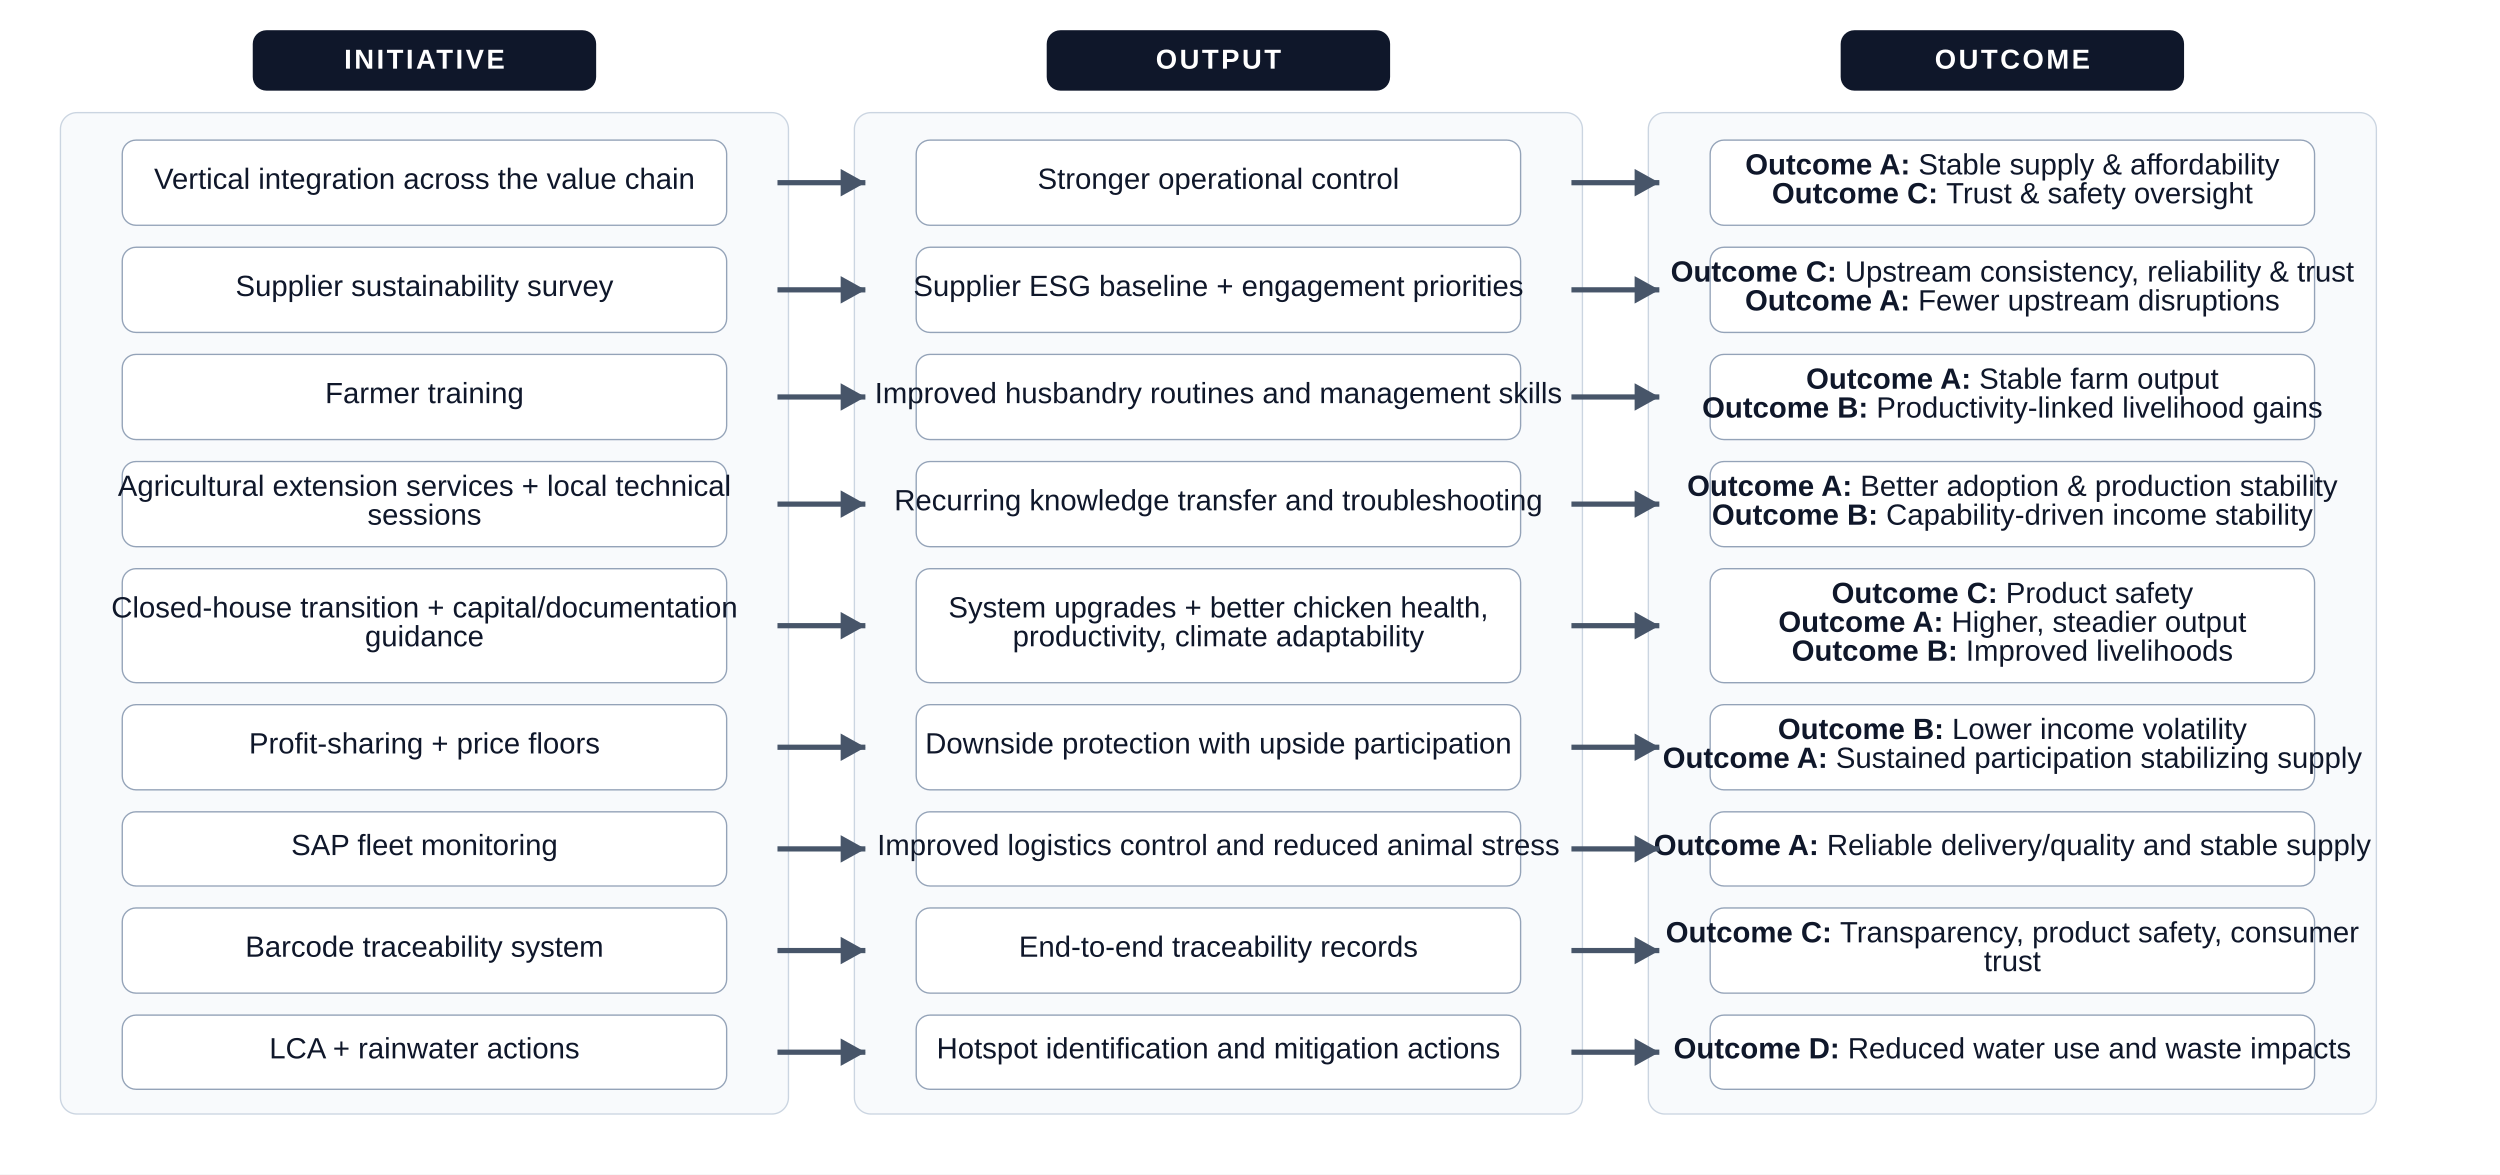
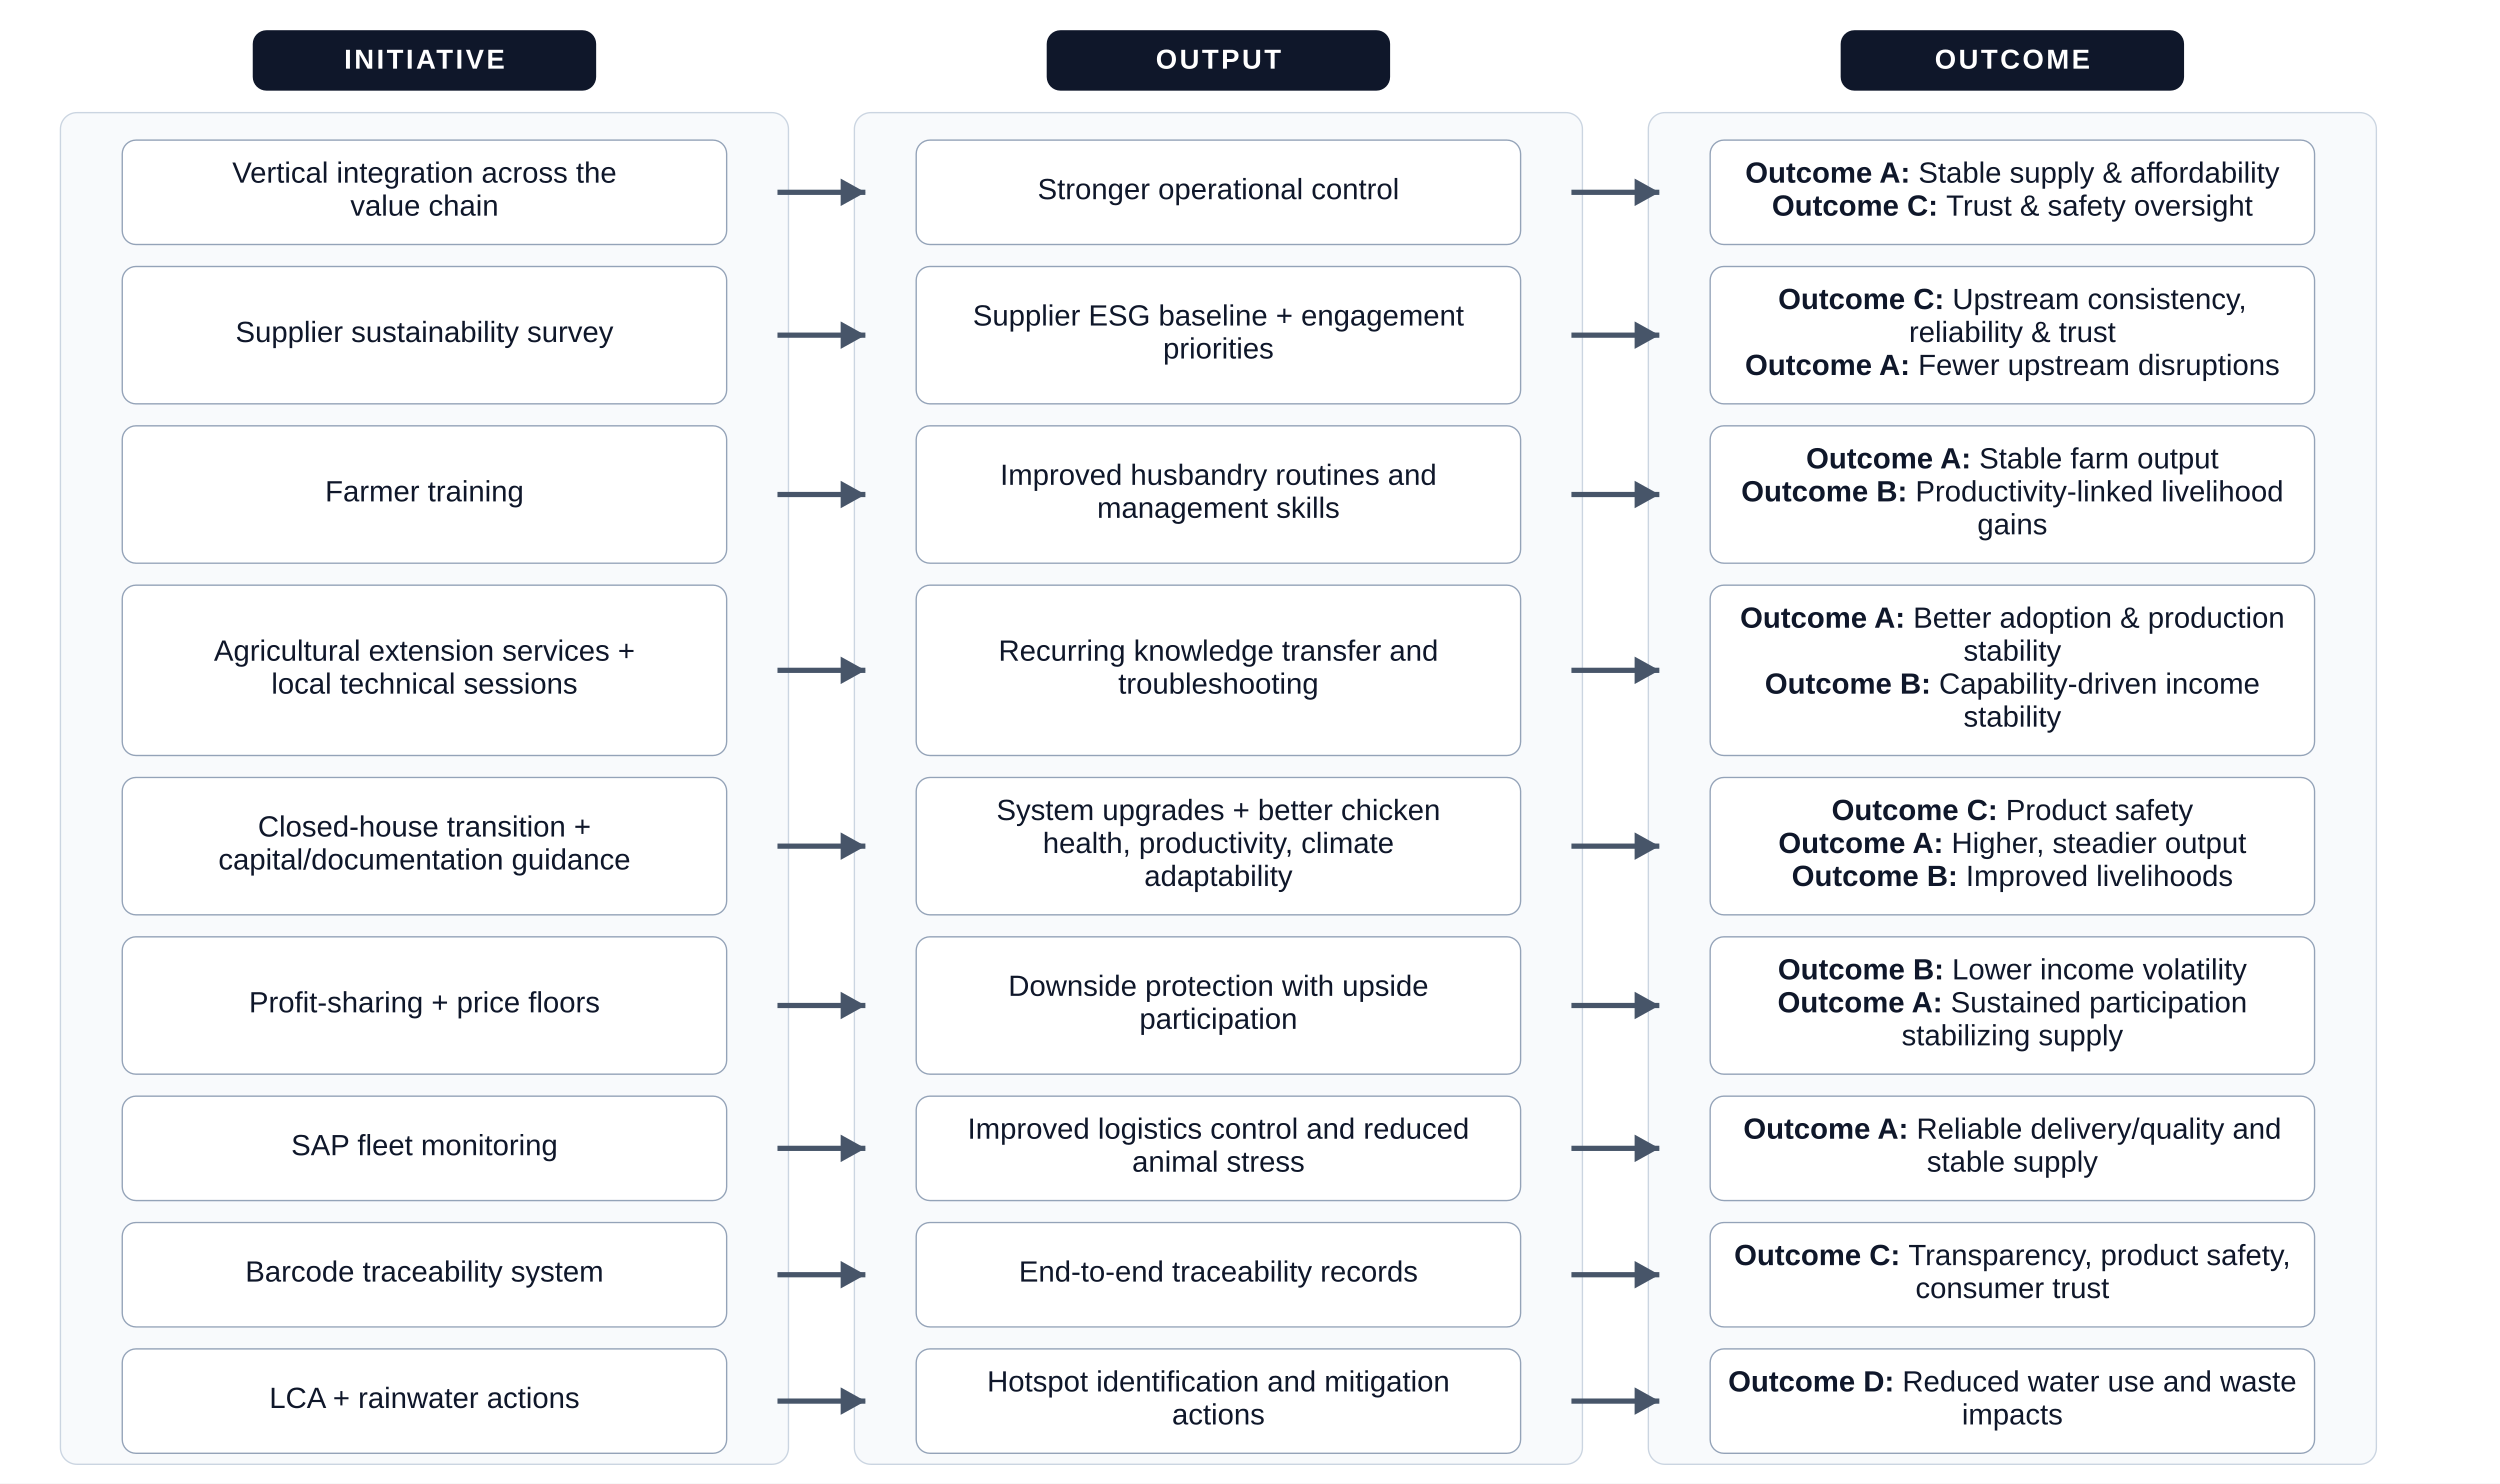
- <svg xmlns="http://www.w3.org/2000/svg" width="1820" height="855" viewBox="0 0 1820 855">
+ <svg xmlns="http://www.w3.org/2000/svg" width="1820" height="1080" viewBox="0 0 1820 1080">
  <defs>
-     <style>.title{font:800 28px "Segoe UI",Arial,sans-serif; fill:#0F172A; letter-spacing:1px;}.head{font:800 20px "Segoe UI",Arial,sans-serif; fill:#FFFFFF; letter-spacing:1.8px;}.txt{font:16pt "Segoe UI",Arial,sans-serif; fill:#0F172A;}</style>
+     <style>.head{font:800 20px "Segoe UI",Arial,sans-serif; fill:#FFFFFF; letter-spacing:1.8px;}.txt{font:16pt "Segoe UI",Arial,sans-serif; fill:#0F172A;}</style>
  </defs>
-   <rect x="0" y="0" width="1820" height="855" fill="#FFFFFF" />
-   <rect x="44" y="82" width="530" height="729" rx="12" fill="#F8FAFC" stroke="#CBD5E1" />
-   <rect x="622" y="82" width="530" height="729" rx="12" fill="#F8FAFC" stroke="#CBD5E1" />
-   <rect x="1200" y="82" width="530" height="729" rx="12" fill="#F8FAFC" stroke="#CBD5E1" />
+   <rect x="0" y="0" width="1820" height="1080" fill="#FFFFFF" />
+   <rect x="44" y="82" width="530" height="984" rx="12" fill="#F8FAFC" stroke="#CBD5E1" />
+   <rect x="622" y="82" width="530" height="984" rx="12" fill="#F8FAFC" stroke="#CBD5E1" />
+   <rect x="1200" y="82" width="530" height="984" rx="12" fill="#F8FAFC" stroke="#CBD5E1" />
  <rect x="184.0" y="22" width="250" height="44" rx="10" fill="#0F172A" />
  <text x="309.0" y="50" text-anchor="middle" class="head">INITIATIVE</text>
  <rect x="762.0" y="22" width="250" height="44" rx="10" fill="#0F172A" />
  <text x="887.0" y="50" text-anchor="middle" class="head">OUTPUT</text>
  <rect x="1340.0" y="22" width="250" height="44" rx="10" fill="#0F172A" />
  <text x="1465.0" y="50" text-anchor="middle" class="head">OUTCOME</text>
-   <rect x="89.0" y="102" width="440" height="62" rx="10" fill="#FFFFFF" stroke="#94A3B8" />
-   <rect x="667.0" y="102" width="440" height="62" rx="10" fill="#FFFFFF" stroke="#94A3B8" />
-   <rect x="1245.0" y="102" width="440" height="62" rx="10" fill="#FFFFFF" stroke="#94A3B8" />
-   <text x="309.0" y="137.5" text-anchor="middle" class="txt">Vertical integration across the value chain</text>
-   <text x="887.0" y="137.5" text-anchor="middle" class="txt">Stronger operational control</text>
-   <text x="1465.0" y="127.0" text-anchor="middle" class="txt">
+   <rect x="89.0" y="102" width="440" height="76" rx="10" fill="#FFFFFF" stroke="#94A3B8" />
+   <rect x="667.0" y="102" width="440" height="76" rx="10" fill="#FFFFFF" stroke="#94A3B8" />
+   <rect x="1245.0" y="102" width="440" height="76" rx="10" fill="#FFFFFF" stroke="#94A3B8" />
+   <text x="309.0" y="133.0" text-anchor="middle" class="txt">Vertical integration across the</text>
+   <text x="309.0" y="157.0" text-anchor="middle" class="txt">value chain</text>
+   <text x="887.0" y="145.0" text-anchor="middle" class="txt">Stronger operational control</text>
+   <text x="1465.0" y="133.0" text-anchor="middle" class="txt">
    <tspan font-weight="800">Outcome A:</tspan>
    <tspan>Stable supply &amp; affordability</tspan>
  </text>
-   <text x="1465.0" y="148.0" text-anchor="middle" class="txt">
+   <text x="1465.0" y="157.0" text-anchor="middle" class="txt">
    <tspan font-weight="800">Outcome C:</tspan>
    <tspan>Trust &amp; safety oversight</tspan>
  </text>
-   <line x1="566" y1="133.0" x2="630" y2="133.0" stroke="#475569" stroke-width="3.8" />
-   <polygon points="630,133.0 612,123.0 612,143.0" fill="#475569" />
-   <line x1="1144" y1="133.0" x2="1208" y2="133.0" stroke="#475569" stroke-width="3.8" />
-   <polygon points="1208,133.0 1190,123.0 1190,143.0" fill="#475569" />
-   <rect x="89.0" y="180" width="440" height="62" rx="10" fill="#FFFFFF" stroke="#94A3B8" />
-   <rect x="667.0" y="180" width="440" height="62" rx="10" fill="#FFFFFF" stroke="#94A3B8" />
-   <rect x="1245.0" y="180" width="440" height="62" rx="10" fill="#FFFFFF" stroke="#94A3B8" />
-   <text x="309.0" y="215.5" text-anchor="middle" class="txt">Supplier sustainability survey</text>
-   <text x="887.0" y="215.5" text-anchor="middle" class="txt">Supplier ESG baseline + engagement priorities</text>
-   <text x="1465.0" y="205.0" text-anchor="middle" class="txt">
+   <line x1="566" y1="140.0" x2="630" y2="140.0" stroke="#475569" stroke-width="3.8" />
+   <polygon points="630,140.0 612,130.0 612,150.0" fill="#475569" />
+   <line x1="1144" y1="140.0" x2="1208" y2="140.0" stroke="#475569" stroke-width="3.8" />
+   <polygon points="1208,140.0 1190,130.0 1190,150.0" fill="#475569" />
+   <rect x="89.0" y="194" width="440" height="100" rx="10" fill="#FFFFFF" stroke="#94A3B8" />
+   <rect x="667.0" y="194" width="440" height="100" rx="10" fill="#FFFFFF" stroke="#94A3B8" />
+   <rect x="1245.0" y="194" width="440" height="100" rx="10" fill="#FFFFFF" stroke="#94A3B8" />
+   <text x="309.0" y="249.0" text-anchor="middle" class="txt">Supplier sustainability survey</text>
+   <text x="887.0" y="237.0" text-anchor="middle" class="txt">Supplier ESG baseline + engagement</text>
+   <text x="887.0" y="261.0" text-anchor="middle" class="txt">priorities</text>
+   <text x="1465.0" y="225.0" text-anchor="middle" class="txt">
    <tspan font-weight="800">Outcome C:</tspan>
-     <tspan>Upstream consistency, reliability &amp; trust</tspan>
+     <tspan>Upstream consistency,</tspan>
  </text>
-   <text x="1465.0" y="226.0" text-anchor="middle" class="txt">
+   <text x="1465.0" y="249.0" text-anchor="middle" class="txt">reliability &amp; trust</text>
+   <text x="1465.0" y="273.0" text-anchor="middle" class="txt">
    <tspan font-weight="800">Outcome A:</tspan>
    <tspan>Fewer upstream disruptions</tspan>
  </text>
-   <line x1="566" y1="211.0" x2="630" y2="211.0" stroke="#475569" stroke-width="3.8" />
-   <polygon points="630,211.0 612,201.0 612,221.0" fill="#475569" />
-   <line x1="1144" y1="211.0" x2="1208" y2="211.0" stroke="#475569" stroke-width="3.8" />
-   <polygon points="1208,211.0 1190,201.0 1190,221.0" fill="#475569" />
-   <rect x="89.0" y="258" width="440" height="62" rx="10" fill="#FFFFFF" stroke="#94A3B8" />
-   <rect x="667.0" y="258" width="440" height="62" rx="10" fill="#FFFFFF" stroke="#94A3B8" />
-   <rect x="1245.0" y="258" width="440" height="62" rx="10" fill="#FFFFFF" stroke="#94A3B8" />
-   <text x="309.0" y="293.5" text-anchor="middle" class="txt">Farmer training</text>
-   <text x="887.0" y="293.5" text-anchor="middle" class="txt">Improved husbandry routines and management skills</text>
-   <text x="1465.0" y="283.0" text-anchor="middle" class="txt">
+   <line x1="566" y1="244.0" x2="630" y2="244.0" stroke="#475569" stroke-width="3.8" />
+   <polygon points="630,244.0 612,234.0 612,254.0" fill="#475569" />
+   <line x1="1144" y1="244.0" x2="1208" y2="244.0" stroke="#475569" stroke-width="3.8" />
+   <polygon points="1208,244.0 1190,234.0 1190,254.0" fill="#475569" />
+   <rect x="89.0" y="310" width="440" height="100" rx="10" fill="#FFFFFF" stroke="#94A3B8" />
+   <rect x="667.0" y="310" width="440" height="100" rx="10" fill="#FFFFFF" stroke="#94A3B8" />
+   <rect x="1245.0" y="310" width="440" height="100" rx="10" fill="#FFFFFF" stroke="#94A3B8" />
+   <text x="309.0" y="365.0" text-anchor="middle" class="txt">Farmer training</text>
+   <text x="887.0" y="353.0" text-anchor="middle" class="txt">Improved husbandry routines and</text>
+   <text x="887.0" y="377.0" text-anchor="middle" class="txt">management skills</text>
+   <text x="1465.0" y="341.0" text-anchor="middle" class="txt">
    <tspan font-weight="800">Outcome A:</tspan>
    <tspan>Stable farm output</tspan>
  </text>
-   <text x="1465.0" y="304.0" text-anchor="middle" class="txt">
+   <text x="1465.0" y="365.0" text-anchor="middle" class="txt">
    <tspan font-weight="800">Outcome B:</tspan>
-     <tspan>Productivity-linked livelihood gains</tspan>
+     <tspan>Productivity-linked livelihood</tspan>
  </text>
-   <line x1="566" y1="289.0" x2="630" y2="289.0" stroke="#475569" stroke-width="3.8" />
-   <polygon points="630,289.0 612,279.0 612,299.0" fill="#475569" />
-   <line x1="1144" y1="289.0" x2="1208" y2="289.0" stroke="#475569" stroke-width="3.8" />
-   <polygon points="1208,289.0 1190,279.0 1190,299.0" fill="#475569" />
-   <rect x="89.0" y="336" width="440" height="62" rx="10" fill="#FFFFFF" stroke="#94A3B8" />
-   <rect x="667.0" y="336" width="440" height="62" rx="10" fill="#FFFFFF" stroke="#94A3B8" />
-   <rect x="1245.0" y="336" width="440" height="62" rx="10" fill="#FFFFFF" stroke="#94A3B8" />
-   <text x="309.0" y="361.0" text-anchor="middle" class="txt">Agricultural extension services + local technical</text>
-   <text x="309.0" y="382.0" text-anchor="middle" class="txt">sessions</text>
-   <text x="887.0" y="371.5" text-anchor="middle" class="txt">Recurring knowledge transfer and troubleshooting</text>
-   <text x="1465.0" y="361.0" text-anchor="middle" class="txt">
+   <text x="1465.0" y="389.0" text-anchor="middle" class="txt">gains</text>
+   <line x1="566" y1="360.0" x2="630" y2="360.0" stroke="#475569" stroke-width="3.8" />
+   <polygon points="630,360.0 612,350.0 612,370.0" fill="#475569" />
+   <line x1="1144" y1="360.0" x2="1208" y2="360.0" stroke="#475569" stroke-width="3.8" />
+   <polygon points="1208,360.0 1190,350.0 1190,370.0" fill="#475569" />
+   <rect x="89.0" y="426" width="440" height="124" rx="10" fill="#FFFFFF" stroke="#94A3B8" />
+   <rect x="667.0" y="426" width="440" height="124" rx="10" fill="#FFFFFF" stroke="#94A3B8" />
+   <rect x="1245.0" y="426" width="440" height="124" rx="10" fill="#FFFFFF" stroke="#94A3B8" />
+   <text x="309.0" y="481.0" text-anchor="middle" class="txt">Agricultural extension services +</text>
+   <text x="309.0" y="505.0" text-anchor="middle" class="txt">local technical sessions</text>
+   <text x="887.0" y="481.0" text-anchor="middle" class="txt">Recurring knowledge transfer and</text>
+   <text x="887.0" y="505.0" text-anchor="middle" class="txt">troubleshooting</text>
+   <text x="1465.0" y="457.0" text-anchor="middle" class="txt">
    <tspan font-weight="800">Outcome A:</tspan>
-     <tspan>Better adoption &amp; production stability</tspan>
+     <tspan>Better adoption &amp; production</tspan>
  </text>
-   <text x="1465.0" y="382.0" text-anchor="middle" class="txt">
+   <text x="1465.0" y="481.0" text-anchor="middle" class="txt">stability</text>
+   <text x="1465.0" y="505.0" text-anchor="middle" class="txt">
    <tspan font-weight="800">Outcome B:</tspan>
-     <tspan>Capability-driven income stability</tspan>
+     <tspan>Capability-driven income</tspan>
  </text>
-   <line x1="566" y1="367.0" x2="630" y2="367.0" stroke="#475569" stroke-width="3.8" />
-   <polygon points="630,367.0 612,357.0 612,377.0" fill="#475569" />
-   <line x1="1144" y1="367.0" x2="1208" y2="367.0" stroke="#475569" stroke-width="3.8" />
-   <polygon points="1208,367.0 1190,357.0 1190,377.0" fill="#475569" />
-   <rect x="89.0" y="414" width="440" height="83" rx="10" fill="#FFFFFF" stroke="#94A3B8" />
-   <rect x="667.0" y="414" width="440" height="83" rx="10" fill="#FFFFFF" stroke="#94A3B8" />
-   <rect x="1245.0" y="414" width="440" height="83" rx="10" fill="#FFFFFF" stroke="#94A3B8" />
-   <text x="309.0" y="449.5" text-anchor="middle" class="txt">Closed-house transition + capital/documentation</text>
-   <text x="309.0" y="470.5" text-anchor="middle" class="txt">guidance</text>
-   <text x="887.0" y="449.5" text-anchor="middle" class="txt">System upgrades + better chicken health,</text>
-   <text x="887.0" y="470.5" text-anchor="middle" class="txt">productivity, climate adaptability</text>
-   <text x="1465.0" y="439.0" text-anchor="middle" class="txt">
+   <text x="1465.0" y="529.0" text-anchor="middle" class="txt">stability</text>
+   <line x1="566" y1="488.0" x2="630" y2="488.0" stroke="#475569" stroke-width="3.8" />
+   <polygon points="630,488.0 612,478.0 612,498.0" fill="#475569" />
+   <line x1="1144" y1="488.0" x2="1208" y2="488.0" stroke="#475569" stroke-width="3.8" />
+   <polygon points="1208,488.0 1190,478.0 1190,498.0" fill="#475569" />
+   <rect x="89.0" y="566" width="440" height="100" rx="10" fill="#FFFFFF" stroke="#94A3B8" />
+   <rect x="667.0" y="566" width="440" height="100" rx="10" fill="#FFFFFF" stroke="#94A3B8" />
+   <rect x="1245.0" y="566" width="440" height="100" rx="10" fill="#FFFFFF" stroke="#94A3B8" />
+   <text x="309.0" y="609.0" text-anchor="middle" class="txt">Closed-house transition +</text>
+   <text x="309.0" y="633.0" text-anchor="middle" class="txt">capital/documentation guidance</text>
+   <text x="887.0" y="597.0" text-anchor="middle" class="txt">System upgrades + better chicken</text>
+   <text x="887.0" y="621.0" text-anchor="middle" class="txt">health, productivity, climate</text>
+   <text x="887.0" y="645.0" text-anchor="middle" class="txt">adaptability</text>
+   <text x="1465.0" y="597.0" text-anchor="middle" class="txt">
    <tspan font-weight="800">Outcome C:</tspan>
    <tspan>Product safety</tspan>
  </text>
-   <text x="1465.0" y="460.0" text-anchor="middle" class="txt">
+   <text x="1465.0" y="621.0" text-anchor="middle" class="txt">
    <tspan font-weight="800">Outcome A:</tspan>
    <tspan>Higher, steadier output</tspan>
  </text>
-   <text x="1465.0" y="481.0" text-anchor="middle" class="txt">
+   <text x="1465.0" y="645.0" text-anchor="middle" class="txt">
    <tspan font-weight="800">Outcome B:</tspan>
    <tspan>Improved livelihoods</tspan>
  </text>
-   <line x1="566" y1="455.5" x2="630" y2="455.5" stroke="#475569" stroke-width="3.8" />
-   <polygon points="630,455.5 612,445.5 612,465.5" fill="#475569" />
-   <line x1="1144" y1="455.5" x2="1208" y2="455.5" stroke="#475569" stroke-width="3.8" />
-   <polygon points="1208,455.5 1190,445.5 1190,465.5" fill="#475569" />
-   <rect x="89.0" y="513" width="440" height="62" rx="10" fill="#FFFFFF" stroke="#94A3B8" />
-   <rect x="667.0" y="513" width="440" height="62" rx="10" fill="#FFFFFF" stroke="#94A3B8" />
-   <rect x="1245.0" y="513" width="440" height="62" rx="10" fill="#FFFFFF" stroke="#94A3B8" />
-   <text x="309.0" y="548.5" text-anchor="middle" class="txt">Profit-sharing + price floors</text>
-   <text x="887.0" y="548.5" text-anchor="middle" class="txt">Downside protection with upside participation</text>
-   <text x="1465.0" y="538.0" text-anchor="middle" class="txt">
+   <line x1="566" y1="616.0" x2="630" y2="616.0" stroke="#475569" stroke-width="3.8" />
+   <polygon points="630,616.0 612,606.0 612,626.0" fill="#475569" />
+   <line x1="1144" y1="616.0" x2="1208" y2="616.0" stroke="#475569" stroke-width="3.8" />
+   <polygon points="1208,616.0 1190,606.0 1190,626.0" fill="#475569" />
+   <rect x="89.0" y="682" width="440" height="100" rx="10" fill="#FFFFFF" stroke="#94A3B8" />
+   <rect x="667.0" y="682" width="440" height="100" rx="10" fill="#FFFFFF" stroke="#94A3B8" />
+   <rect x="1245.0" y="682" width="440" height="100" rx="10" fill="#FFFFFF" stroke="#94A3B8" />
+   <text x="309.0" y="737.0" text-anchor="middle" class="txt">Profit-sharing + price floors</text>
+   <text x="887.0" y="725.0" text-anchor="middle" class="txt">Downside protection with upside</text>
+   <text x="887.0" y="749.0" text-anchor="middle" class="txt">participation</text>
+   <text x="1465.0" y="713.0" text-anchor="middle" class="txt">
    <tspan font-weight="800">Outcome B:</tspan>
    <tspan>Lower income volatility</tspan>
  </text>
-   <text x="1465.0" y="559.0" text-anchor="middle" class="txt">
+   <text x="1465.0" y="737.0" text-anchor="middle" class="txt">
    <tspan font-weight="800">Outcome A:</tspan>
-     <tspan>Sustained participation stabilizing supply</tspan>
+     <tspan>Sustained participation</tspan>
  </text>
-   <line x1="566" y1="544.0" x2="630" y2="544.0" stroke="#475569" stroke-width="3.8" />
-   <polygon points="630,544.0 612,534.0 612,554.0" fill="#475569" />
-   <line x1="1144" y1="544.0" x2="1208" y2="544.0" stroke="#475569" stroke-width="3.8" />
-   <polygon points="1208,544.0 1190,534.0 1190,554.0" fill="#475569" />
-   <rect x="89.0" y="591" width="440" height="54" rx="10" fill="#FFFFFF" stroke="#94A3B8" />
-   <rect x="667.0" y="591" width="440" height="54" rx="10" fill="#FFFFFF" stroke="#94A3B8" />
-   <rect x="1245.0" y="591" width="440" height="54" rx="10" fill="#FFFFFF" stroke="#94A3B8" />
-   <text x="309.0" y="622.5" text-anchor="middle" class="txt">SAP fleet monitoring</text>
-   <text x="887.0" y="622.5" text-anchor="middle" class="txt">Improved logistics control and reduced animal stress</text>
-   <text x="1465.0" y="622.5" text-anchor="middle" class="txt">
+   <text x="1465.0" y="761.0" text-anchor="middle" class="txt">stabilizing supply</text>
+   <line x1="566" y1="732.0" x2="630" y2="732.0" stroke="#475569" stroke-width="3.8" />
+   <polygon points="630,732.0 612,722.0 612,742.0" fill="#475569" />
+   <line x1="1144" y1="732.0" x2="1208" y2="732.0" stroke="#475569" stroke-width="3.8" />
+   <polygon points="1208,732.0 1190,722.0 1190,742.0" fill="#475569" />
+   <rect x="89.0" y="798" width="440" height="76" rx="10" fill="#FFFFFF" stroke="#94A3B8" />
+   <rect x="667.0" y="798" width="440" height="76" rx="10" fill="#FFFFFF" stroke="#94A3B8" />
+   <rect x="1245.0" y="798" width="440" height="76" rx="10" fill="#FFFFFF" stroke="#94A3B8" />
+   <text x="309.0" y="841.0" text-anchor="middle" class="txt">SAP fleet monitoring</text>
+   <text x="887.0" y="829.0" text-anchor="middle" class="txt">Improved logistics control and reduced</text>
+   <text x="887.0" y="853.0" text-anchor="middle" class="txt">animal stress</text>
+   <text x="1465.0" y="829.0" text-anchor="middle" class="txt">
    <tspan font-weight="800">Outcome A:</tspan>
-     <tspan>Reliable delivery/quality and stable supply</tspan>
+     <tspan>Reliable delivery/quality and</tspan>
  </text>
-   <line x1="566" y1="618.0" x2="630" y2="618.0" stroke="#475569" stroke-width="3.8" />
-   <polygon points="630,618.0 612,608.0 612,628.0" fill="#475569" />
-   <line x1="1144" y1="618.0" x2="1208" y2="618.0" stroke="#475569" stroke-width="3.8" />
-   <polygon points="1208,618.0 1190,608.0 1190,628.0" fill="#475569" />
-   <rect x="89.0" y="661" width="440" height="62" rx="10" fill="#FFFFFF" stroke="#94A3B8" />
-   <rect x="667.0" y="661" width="440" height="62" rx="10" fill="#FFFFFF" stroke="#94A3B8" />
-   <rect x="1245.0" y="661" width="440" height="62" rx="10" fill="#FFFFFF" stroke="#94A3B8" />
-   <text x="309.0" y="696.5" text-anchor="middle" class="txt">Barcode traceability system</text>
-   <text x="887.0" y="696.5" text-anchor="middle" class="txt">End-to-end traceability records</text>
-   <text x="1465.0" y="686.0" text-anchor="middle" class="txt">
+   <text x="1465.0" y="853.0" text-anchor="middle" class="txt">stable supply</text>
+   <line x1="566" y1="836.0" x2="630" y2="836.0" stroke="#475569" stroke-width="3.8" />
+   <polygon points="630,836.0 612,826.0 612,846.0" fill="#475569" />
+   <line x1="1144" y1="836.0" x2="1208" y2="836.0" stroke="#475569" stroke-width="3.8" />
+   <polygon points="1208,836.0 1190,826.0 1190,846.0" fill="#475569" />
+   <rect x="89.0" y="890" width="440" height="76" rx="10" fill="#FFFFFF" stroke="#94A3B8" />
+   <rect x="667.0" y="890" width="440" height="76" rx="10" fill="#FFFFFF" stroke="#94A3B8" />
+   <rect x="1245.0" y="890" width="440" height="76" rx="10" fill="#FFFFFF" stroke="#94A3B8" />
+   <text x="309.0" y="933.0" text-anchor="middle" class="txt">Barcode traceability system</text>
+   <text x="887.0" y="933.0" text-anchor="middle" class="txt">End-to-end traceability records</text>
+   <text x="1465.0" y="921.0" text-anchor="middle" class="txt">
    <tspan font-weight="800">Outcome C:</tspan>
-     <tspan>Transparency, product safety, consumer</tspan>
+     <tspan>Transparency, product safety,</tspan>
  </text>
-   <text x="1465.0" y="707.0" text-anchor="middle" class="txt">trust</text>
-   <line x1="566" y1="692.0" x2="630" y2="692.0" stroke="#475569" stroke-width="3.8" />
-   <polygon points="630,692.0 612,682.0 612,702.0" fill="#475569" />
-   <line x1="1144" y1="692.0" x2="1208" y2="692.0" stroke="#475569" stroke-width="3.8" />
-   <polygon points="1208,692.0 1190,682.0 1190,702.0" fill="#475569" />
-   <rect x="89.0" y="739" width="440" height="54" rx="10" fill="#FFFFFF" stroke="#94A3B8" />
-   <rect x="667.0" y="739" width="440" height="54" rx="10" fill="#FFFFFF" stroke="#94A3B8" />
-   <rect x="1245.0" y="739" width="440" height="54" rx="10" fill="#FFFFFF" stroke="#94A3B8" />
-   <text x="309.0" y="770.5" text-anchor="middle" class="txt">LCA + rainwater actions</text>
-   <text x="887.0" y="770.5" text-anchor="middle" class="txt">Hotspot identification and mitigation actions</text>
-   <text x="1465.0" y="770.5" text-anchor="middle" class="txt">
+   <text x="1465.0" y="945.0" text-anchor="middle" class="txt">consumer trust</text>
+   <line x1="566" y1="928.0" x2="630" y2="928.0" stroke="#475569" stroke-width="3.8" />
+   <polygon points="630,928.0 612,918.0 612,938.0" fill="#475569" />
+   <line x1="1144" y1="928.0" x2="1208" y2="928.0" stroke="#475569" stroke-width="3.8" />
+   <polygon points="1208,928.0 1190,918.0 1190,938.0" fill="#475569" />
+   <rect x="89.0" y="982" width="440" height="76" rx="10" fill="#FFFFFF" stroke="#94A3B8" />
+   <rect x="667.0" y="982" width="440" height="76" rx="10" fill="#FFFFFF" stroke="#94A3B8" />
+   <rect x="1245.0" y="982" width="440" height="76" rx="10" fill="#FFFFFF" stroke="#94A3B8" />
+   <text x="309.0" y="1025.0" text-anchor="middle" class="txt">LCA + rainwater actions</text>
+   <text x="887.0" y="1013.0" text-anchor="middle" class="txt">Hotspot identification and mitigation</text>
+   <text x="887.0" y="1037.0" text-anchor="middle" class="txt">actions</text>
+   <text x="1465.0" y="1013.0" text-anchor="middle" class="txt">
    <tspan font-weight="800">Outcome D:</tspan>
-     <tspan>Reduced water use and waste impacts</tspan>
+     <tspan>Reduced water use and waste</tspan>
  </text>
-   <line x1="566" y1="766.0" x2="630" y2="766.0" stroke="#475569" stroke-width="3.8" />
-   <polygon points="630,766.0 612,756.0 612,776.0" fill="#475569" />
-   <line x1="1144" y1="766.0" x2="1208" y2="766.0" stroke="#475569" stroke-width="3.8" />
-   <polygon points="1208,766.0 1190,756.0 1190,776.0" fill="#475569" />
+   <text x="1465.0" y="1037.0" text-anchor="middle" class="txt">impacts</text>
+   <line x1="566" y1="1020.0" x2="630" y2="1020.0" stroke="#475569" stroke-width="3.8" />
+   <polygon points="630,1020.0 612,1010.0 612,1030.0" fill="#475569" />
+   <line x1="1144" y1="1020.0" x2="1208" y2="1020.0" stroke="#475569" stroke-width="3.8" />
+   <polygon points="1208,1020.0 1190,1010.0 1190,1030.0" fill="#475569" />
</svg>
